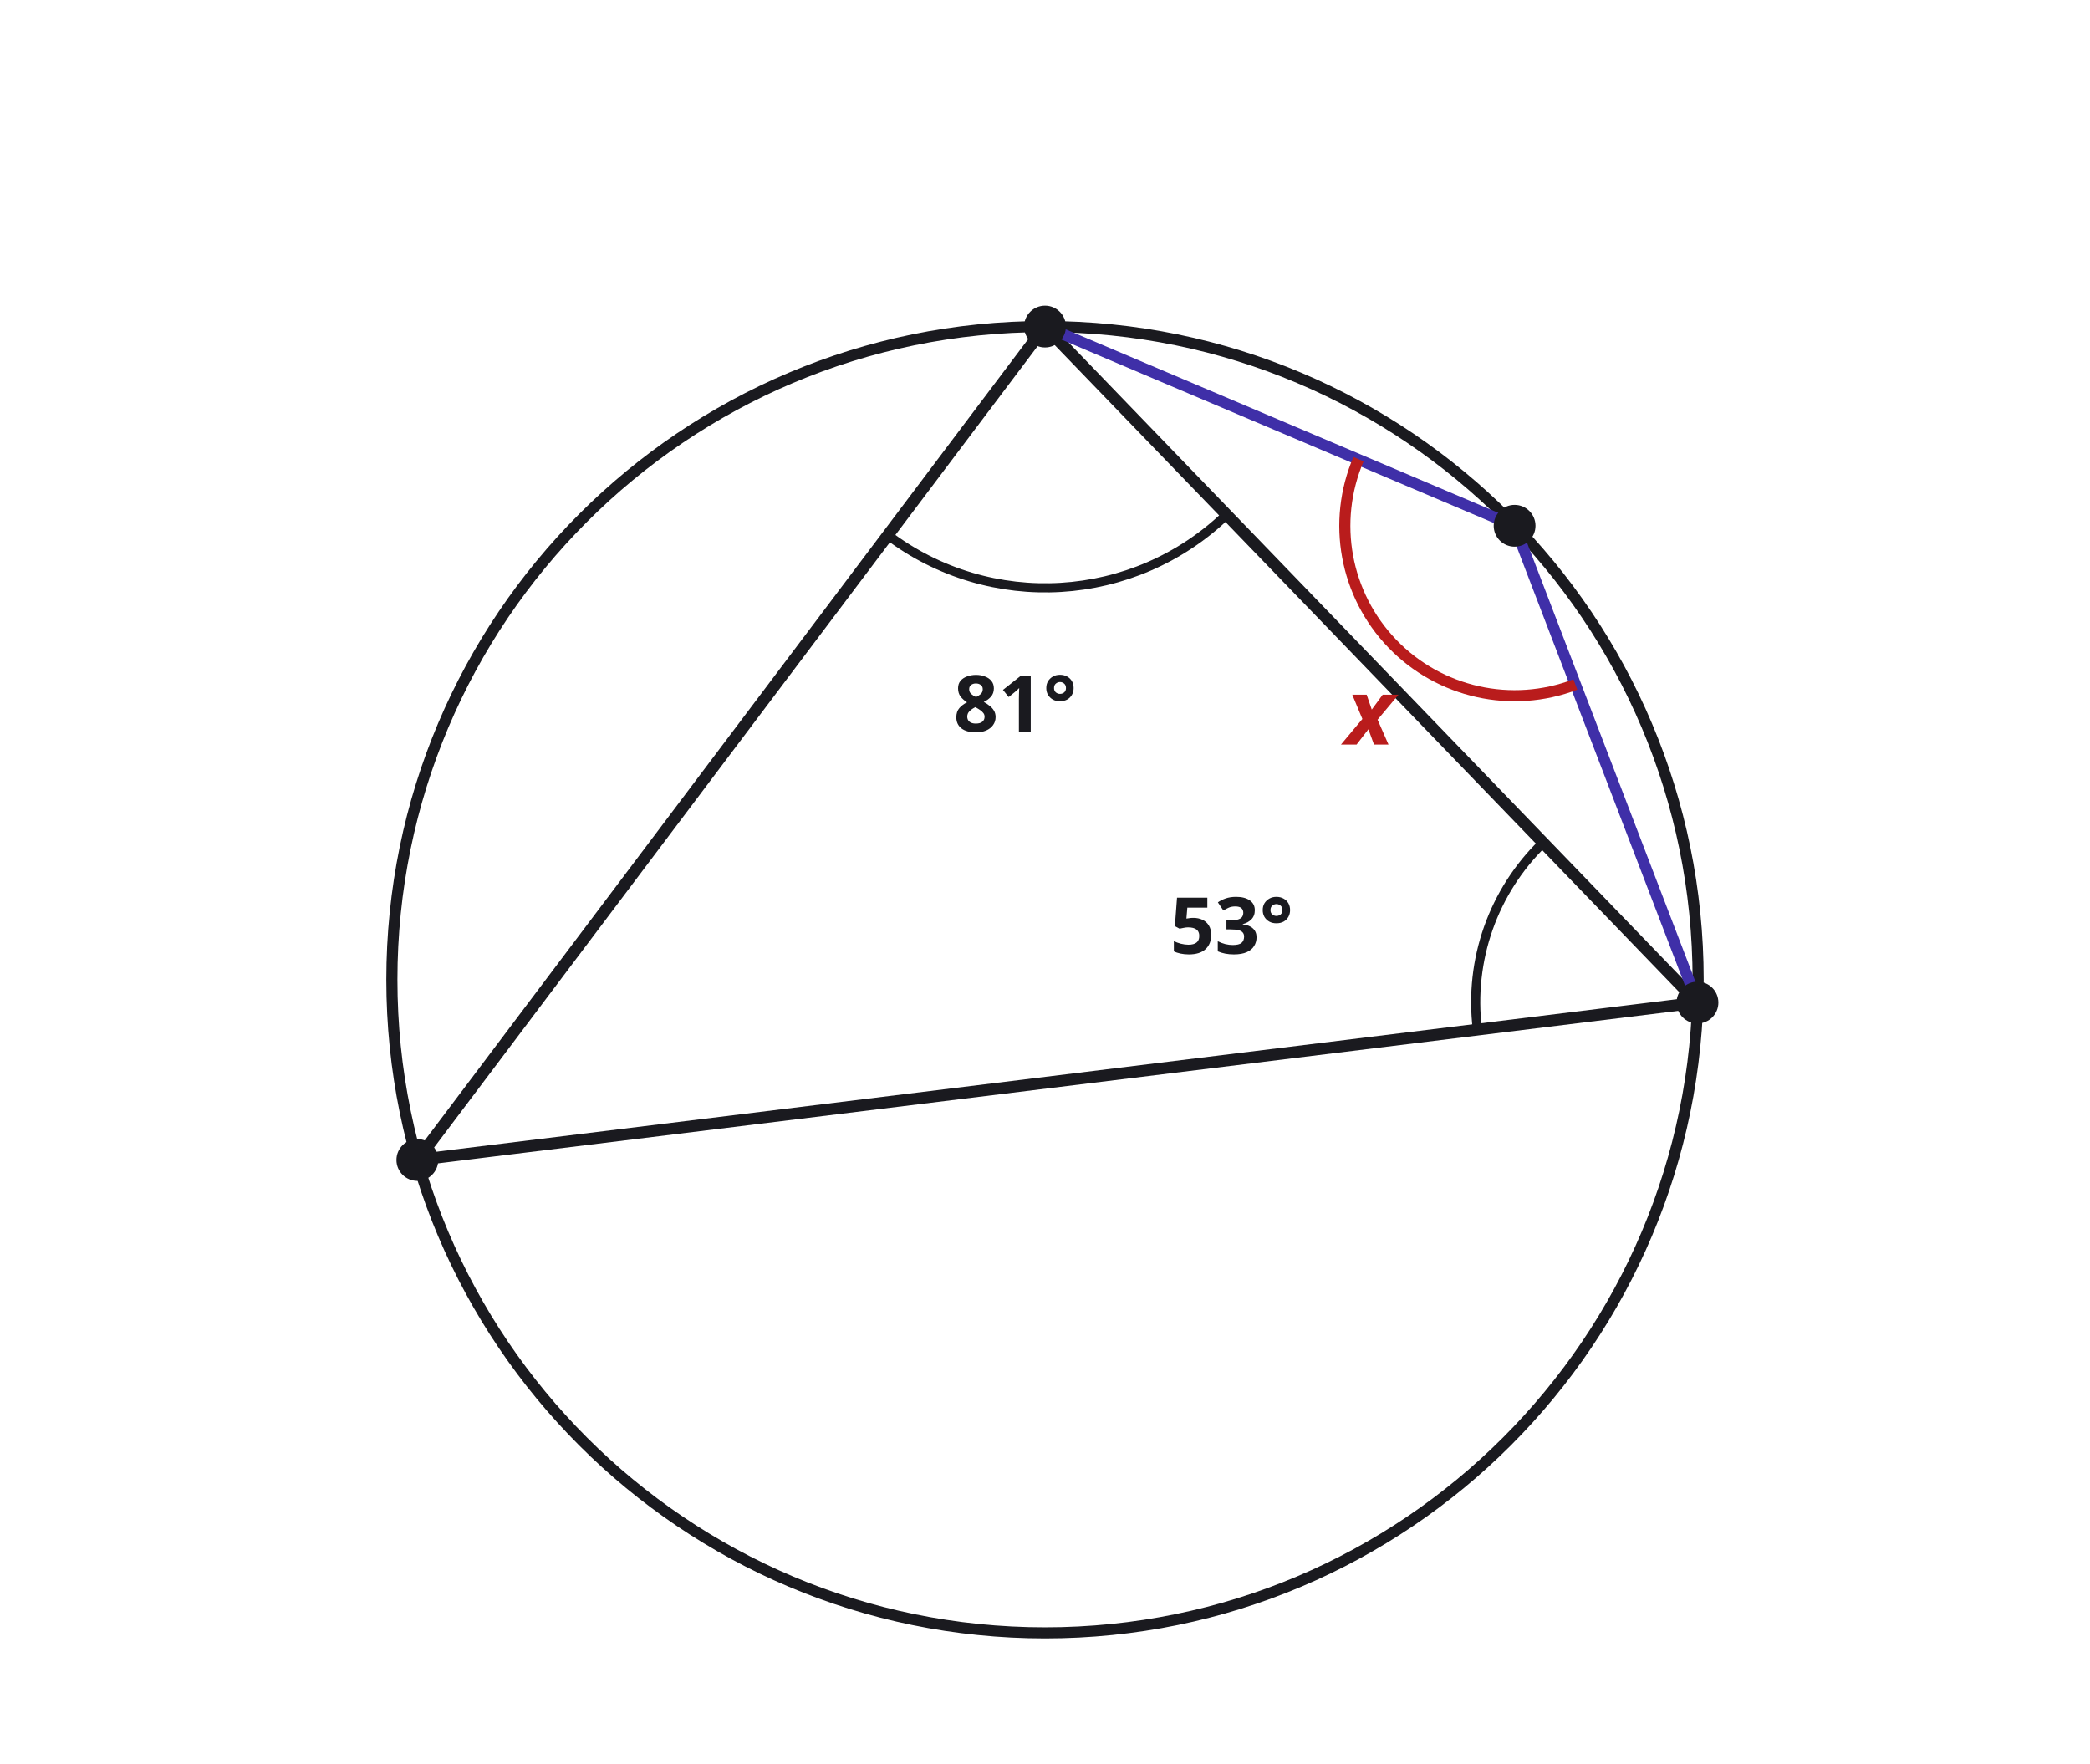
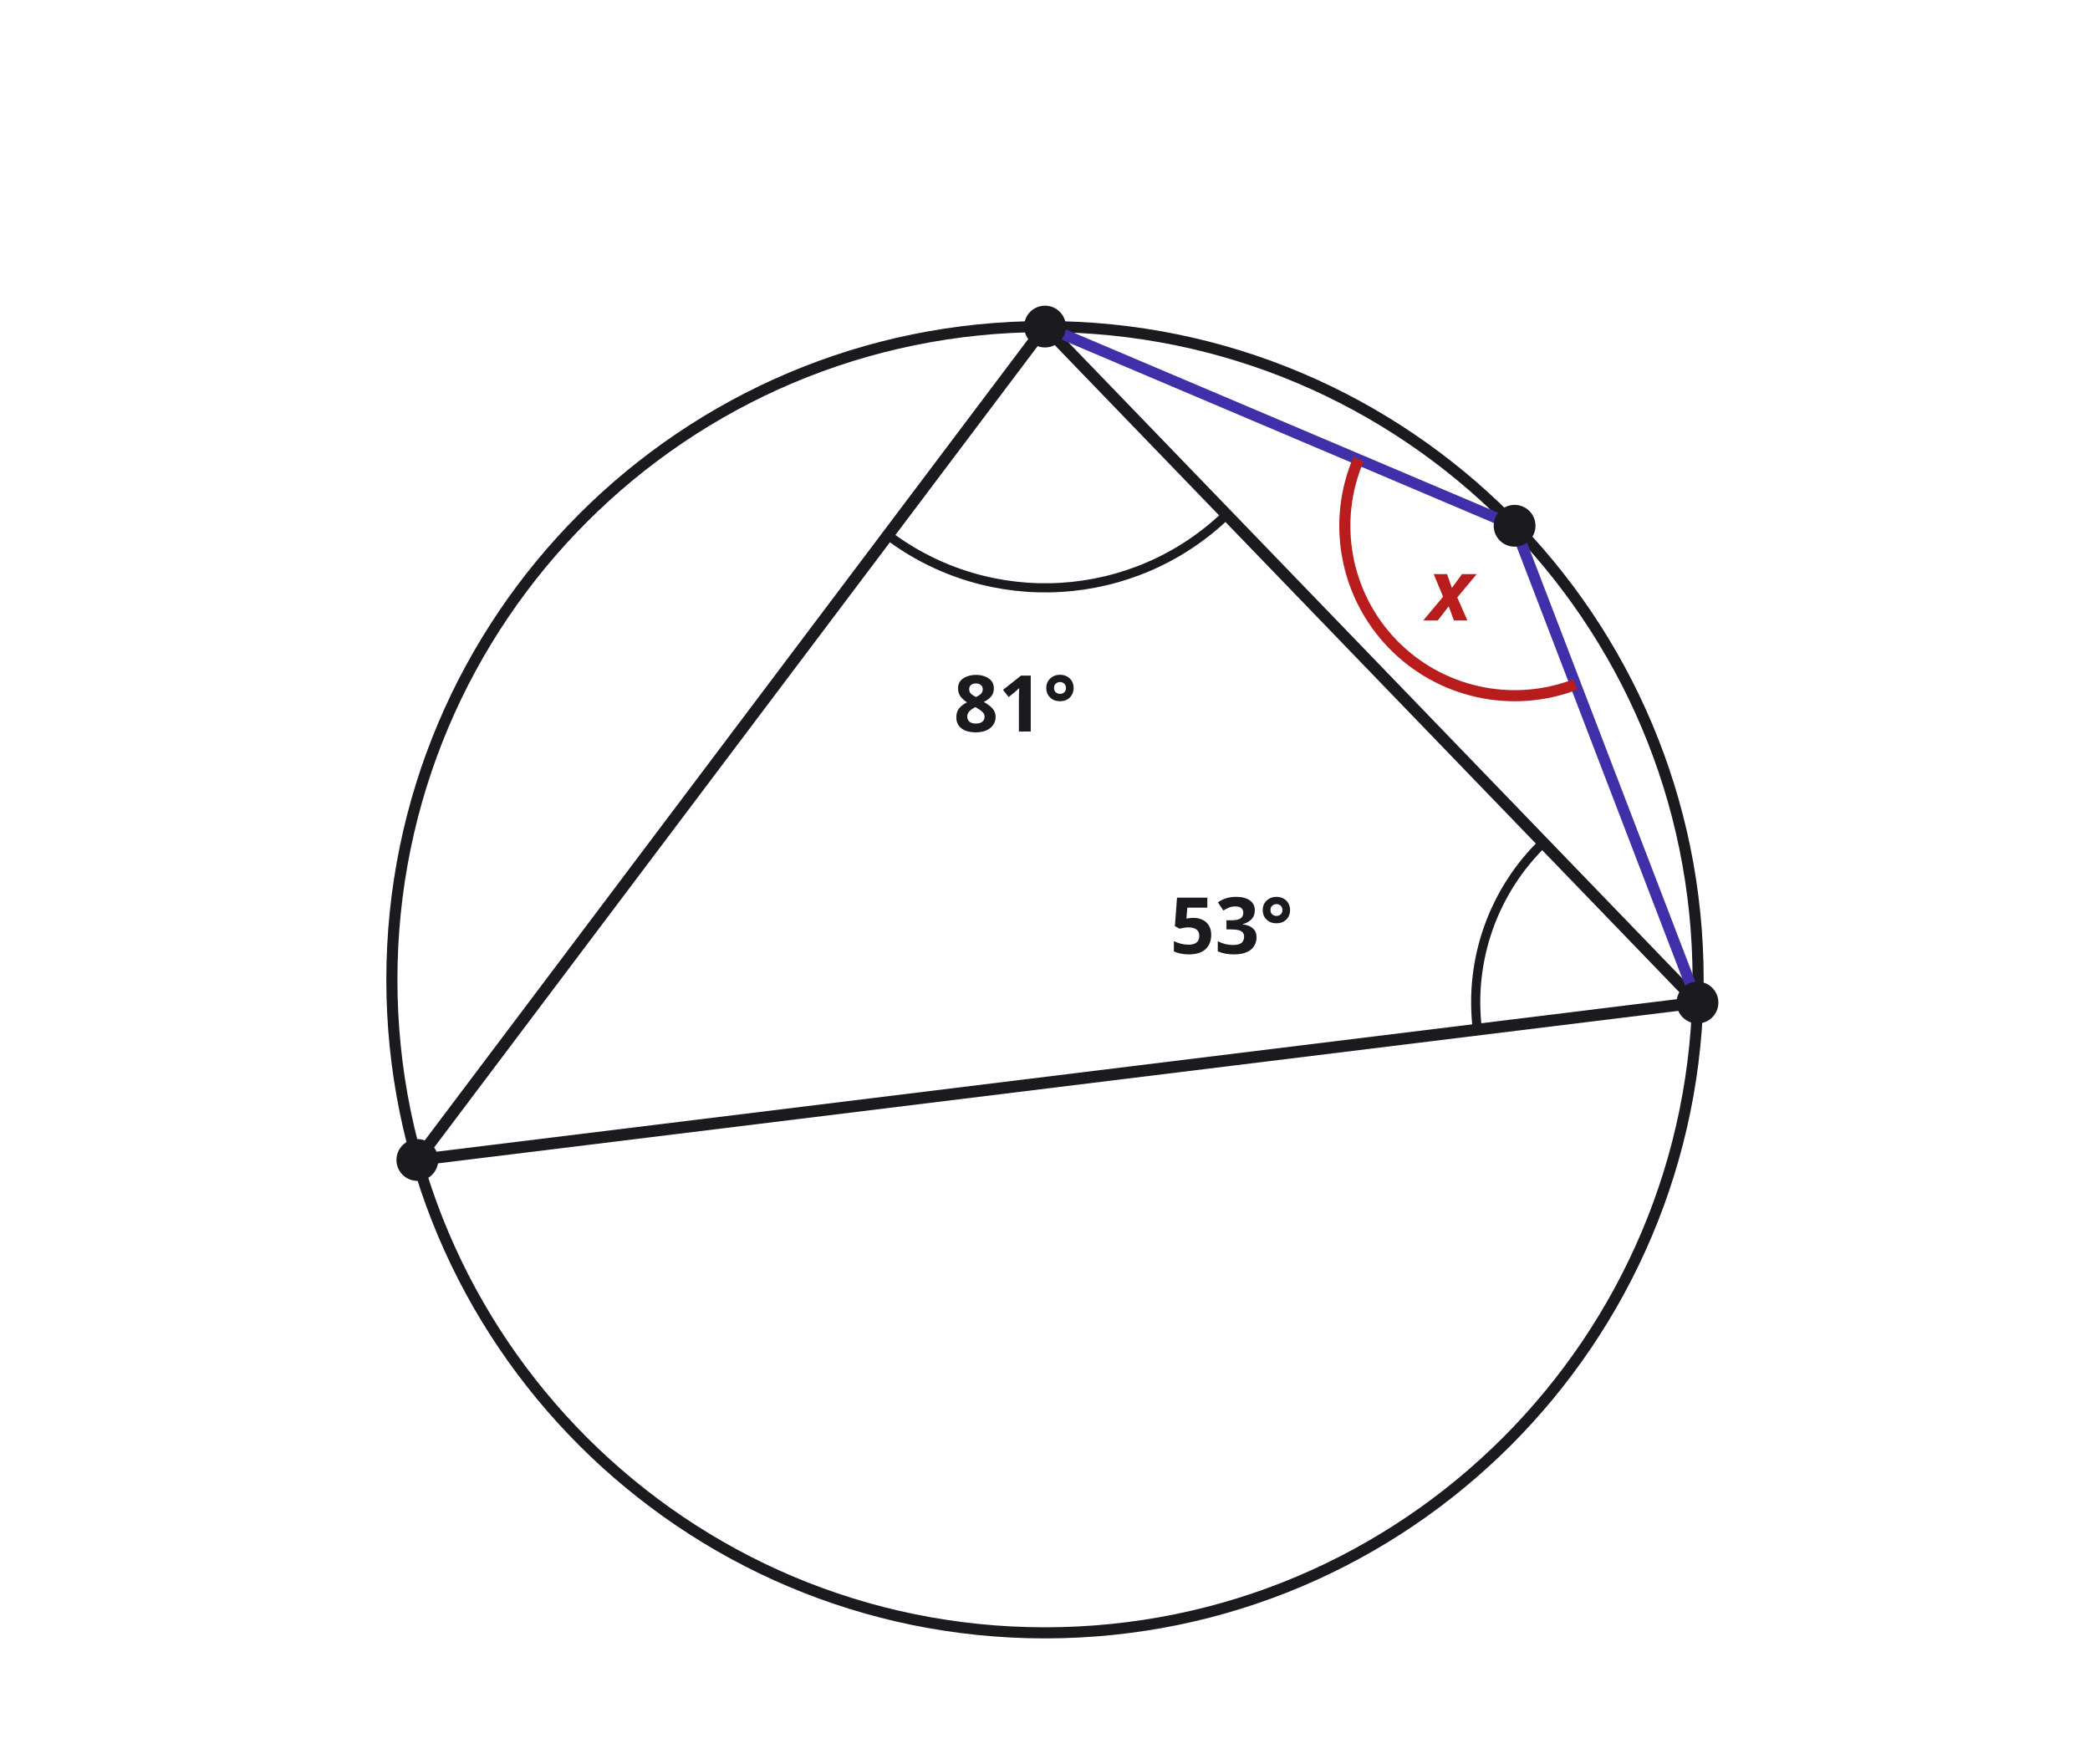
<svg xmlns="http://www.w3.org/2000/svg" viewBox="0 0 320 270" width="320" height="270" role="img" aria-label="A cyclic quadrilateral in a circle, with an angle of 81 degrees at the top vertex, 53 degrees at the lower right vertex, and x at the fourth vertex on the right">
  <circle cx="160" cy="150" r="100" fill="none" stroke="#1a1a1f" stroke-width="1.7" />
  <g fill="none" stroke="#1a1a1f" stroke-width="1.8" stroke-linejoin="round">
    <path d="M160 50 L63.9 177.6 L259.9 153.5 Z" />
  </g>
  <g fill="none" stroke="#3f2fa8" stroke-width="1.7" stroke-linejoin="round">
    <path d="M160 50 L231.9 80.5 L259.9 153.5" />
  </g>
  <path d="M187.8 78.8 A40 40 0 0 1 135.9 81.9" fill="none" stroke="#1a1a1f" stroke-width="1.4" />
  <path d="M226.2 157.6 A34 34 0 0 1 236.3 129" fill="none" stroke="#1a1a1f" stroke-width="1.4" />
  <path d="M241.2 104.8 A26 26 0 0 1 208 70.3" fill="none" stroke="#b91c1c" stroke-width="1.7" />
  <g fill="#1a1a1f">
    <circle cx="160" cy="50" r="3.2" />
    <circle cx="63.9" cy="177.6" r="3.2" />
    <circle cx="259.9" cy="153.5" r="3.2" />
    <circle cx="231.9" cy="80.5" r="3.2" />
  </g>
  <g font-family="system-ui, sans-serif" font-size="12" font-weight="600" fill="#1a1a1f">
    <text x="146" y="112">81°</text>
    <text x="198" y="146" text-anchor="end">53°</text>
  </g>
-   <text x="206" y="114" font-family="system-ui, sans-serif" font-size="14" font-weight="700" font-style="italic" fill="#b91c1c">x</text>
+   <text x="222" y="95" text-anchor="middle" font-family="system-ui, sans-serif" font-size="13" font-weight="700" font-style="italic" fill="#b91c1c">x</text>
</svg>
